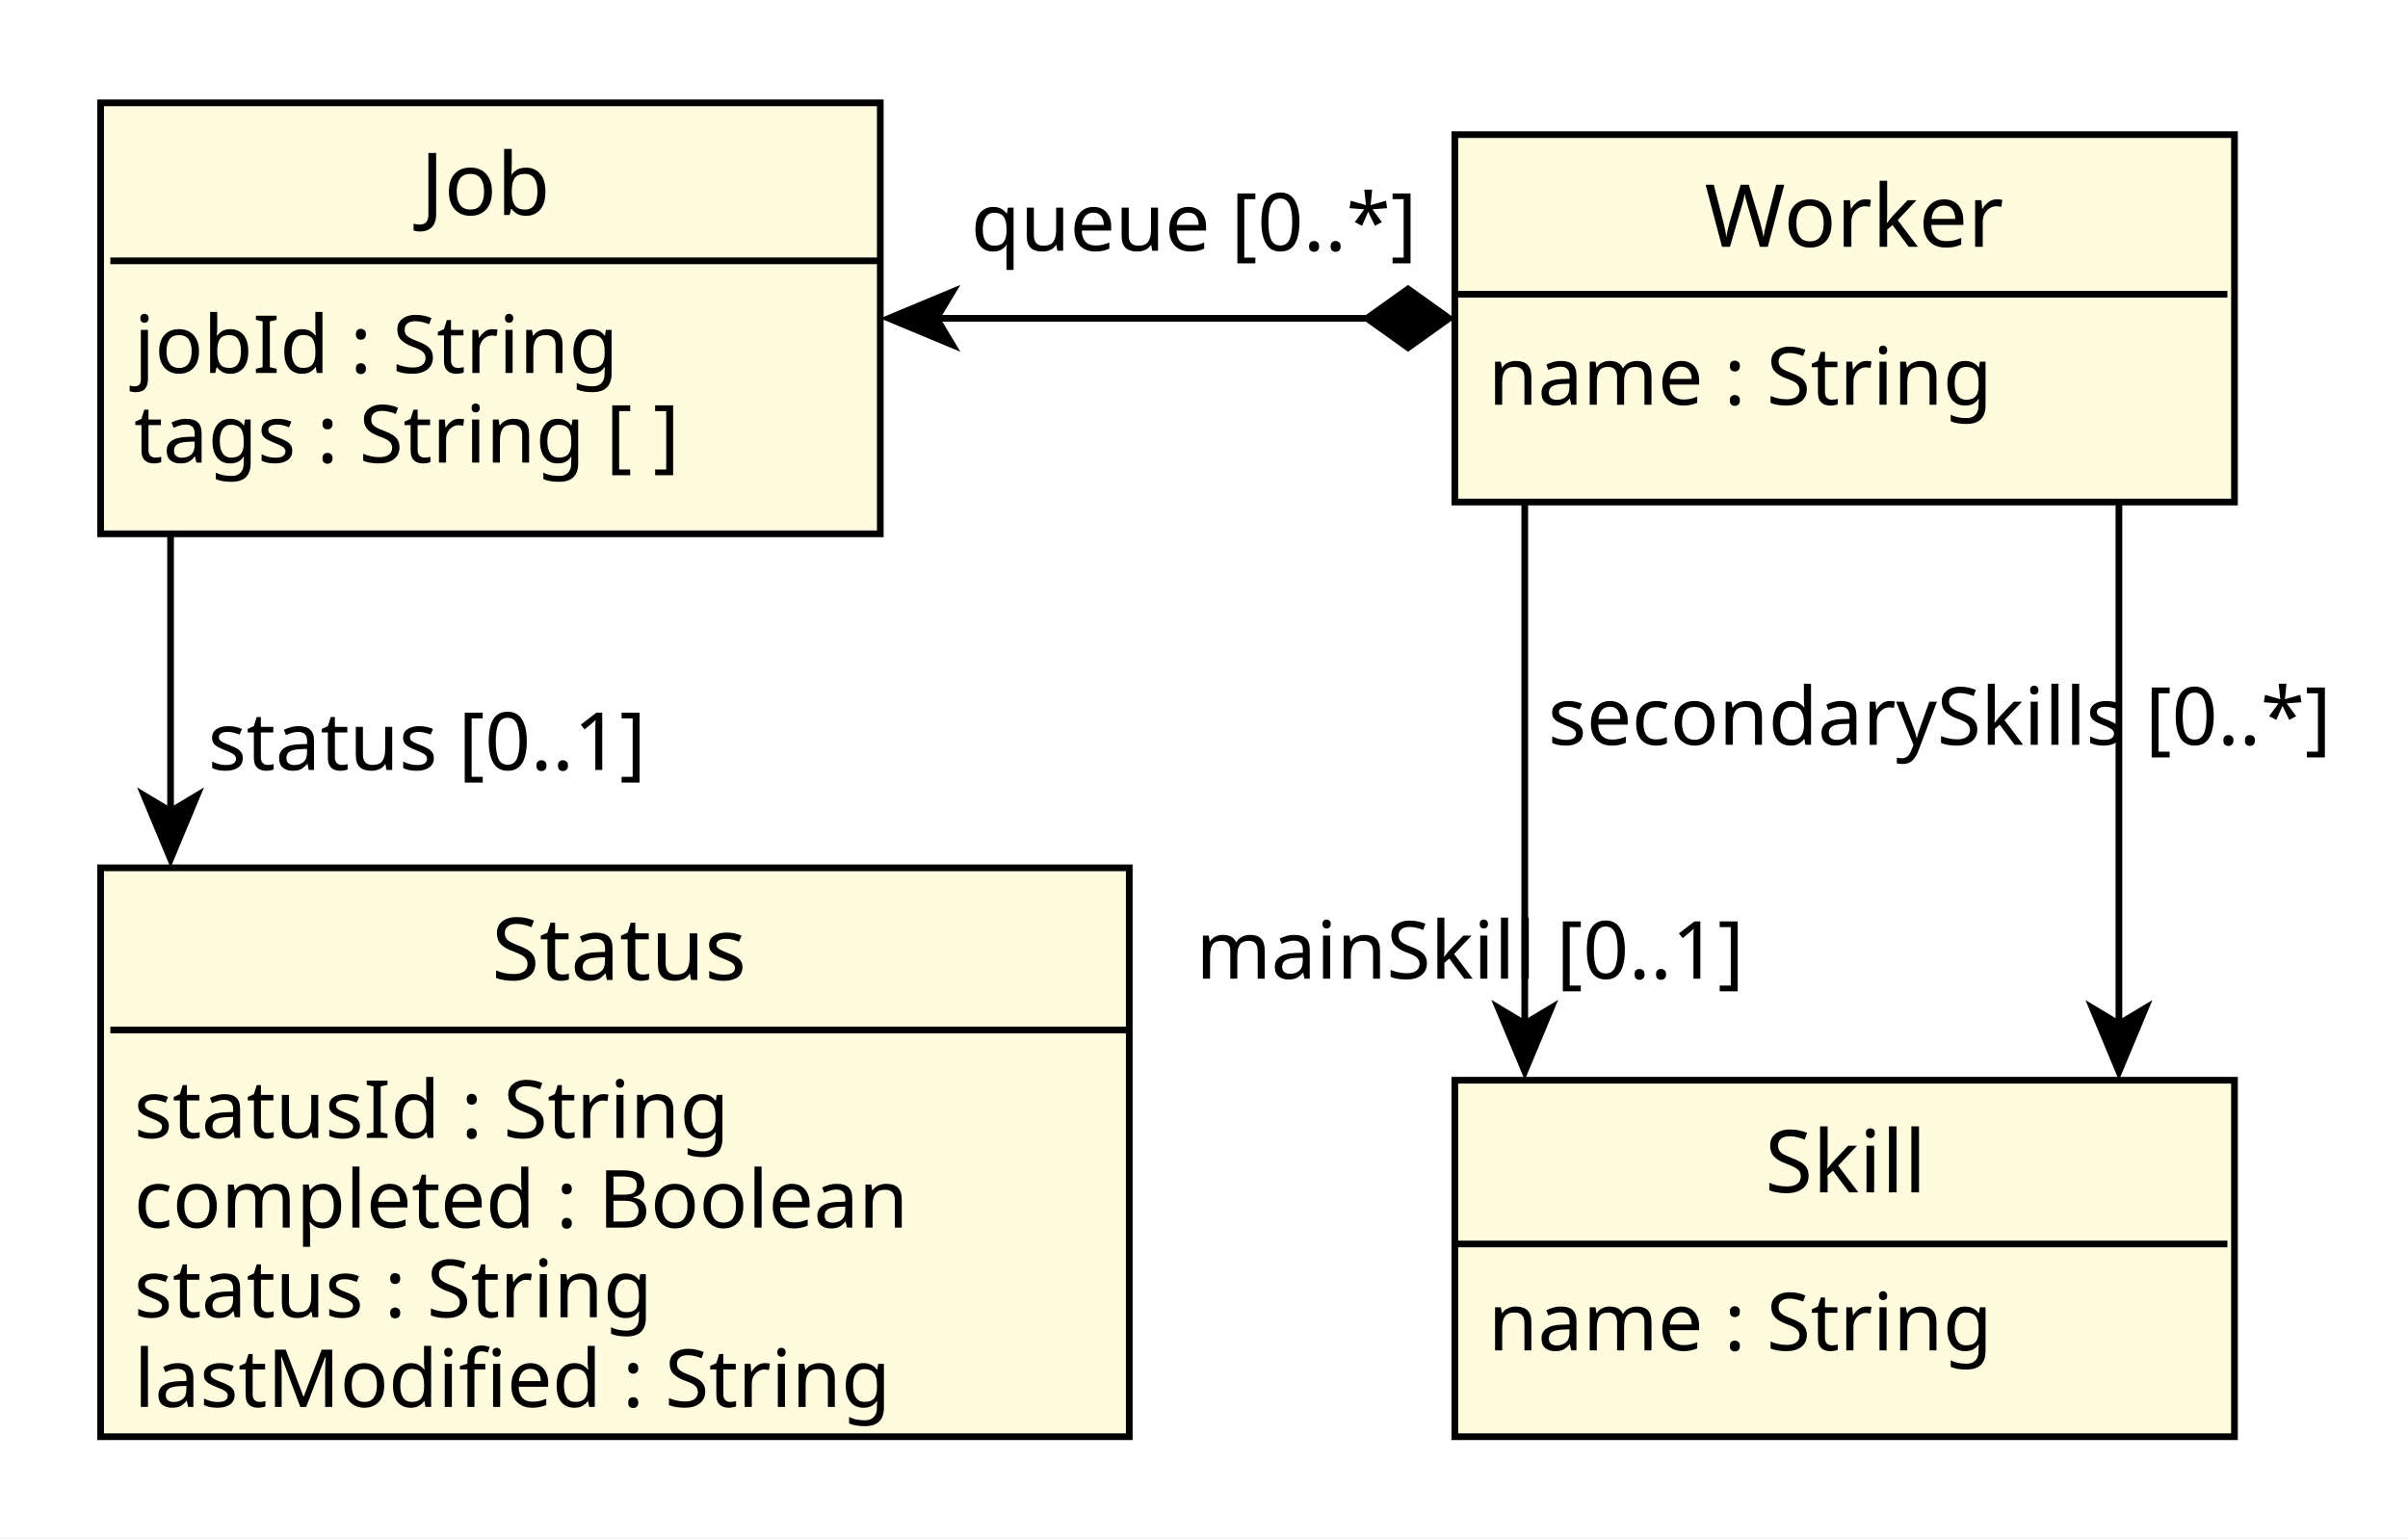
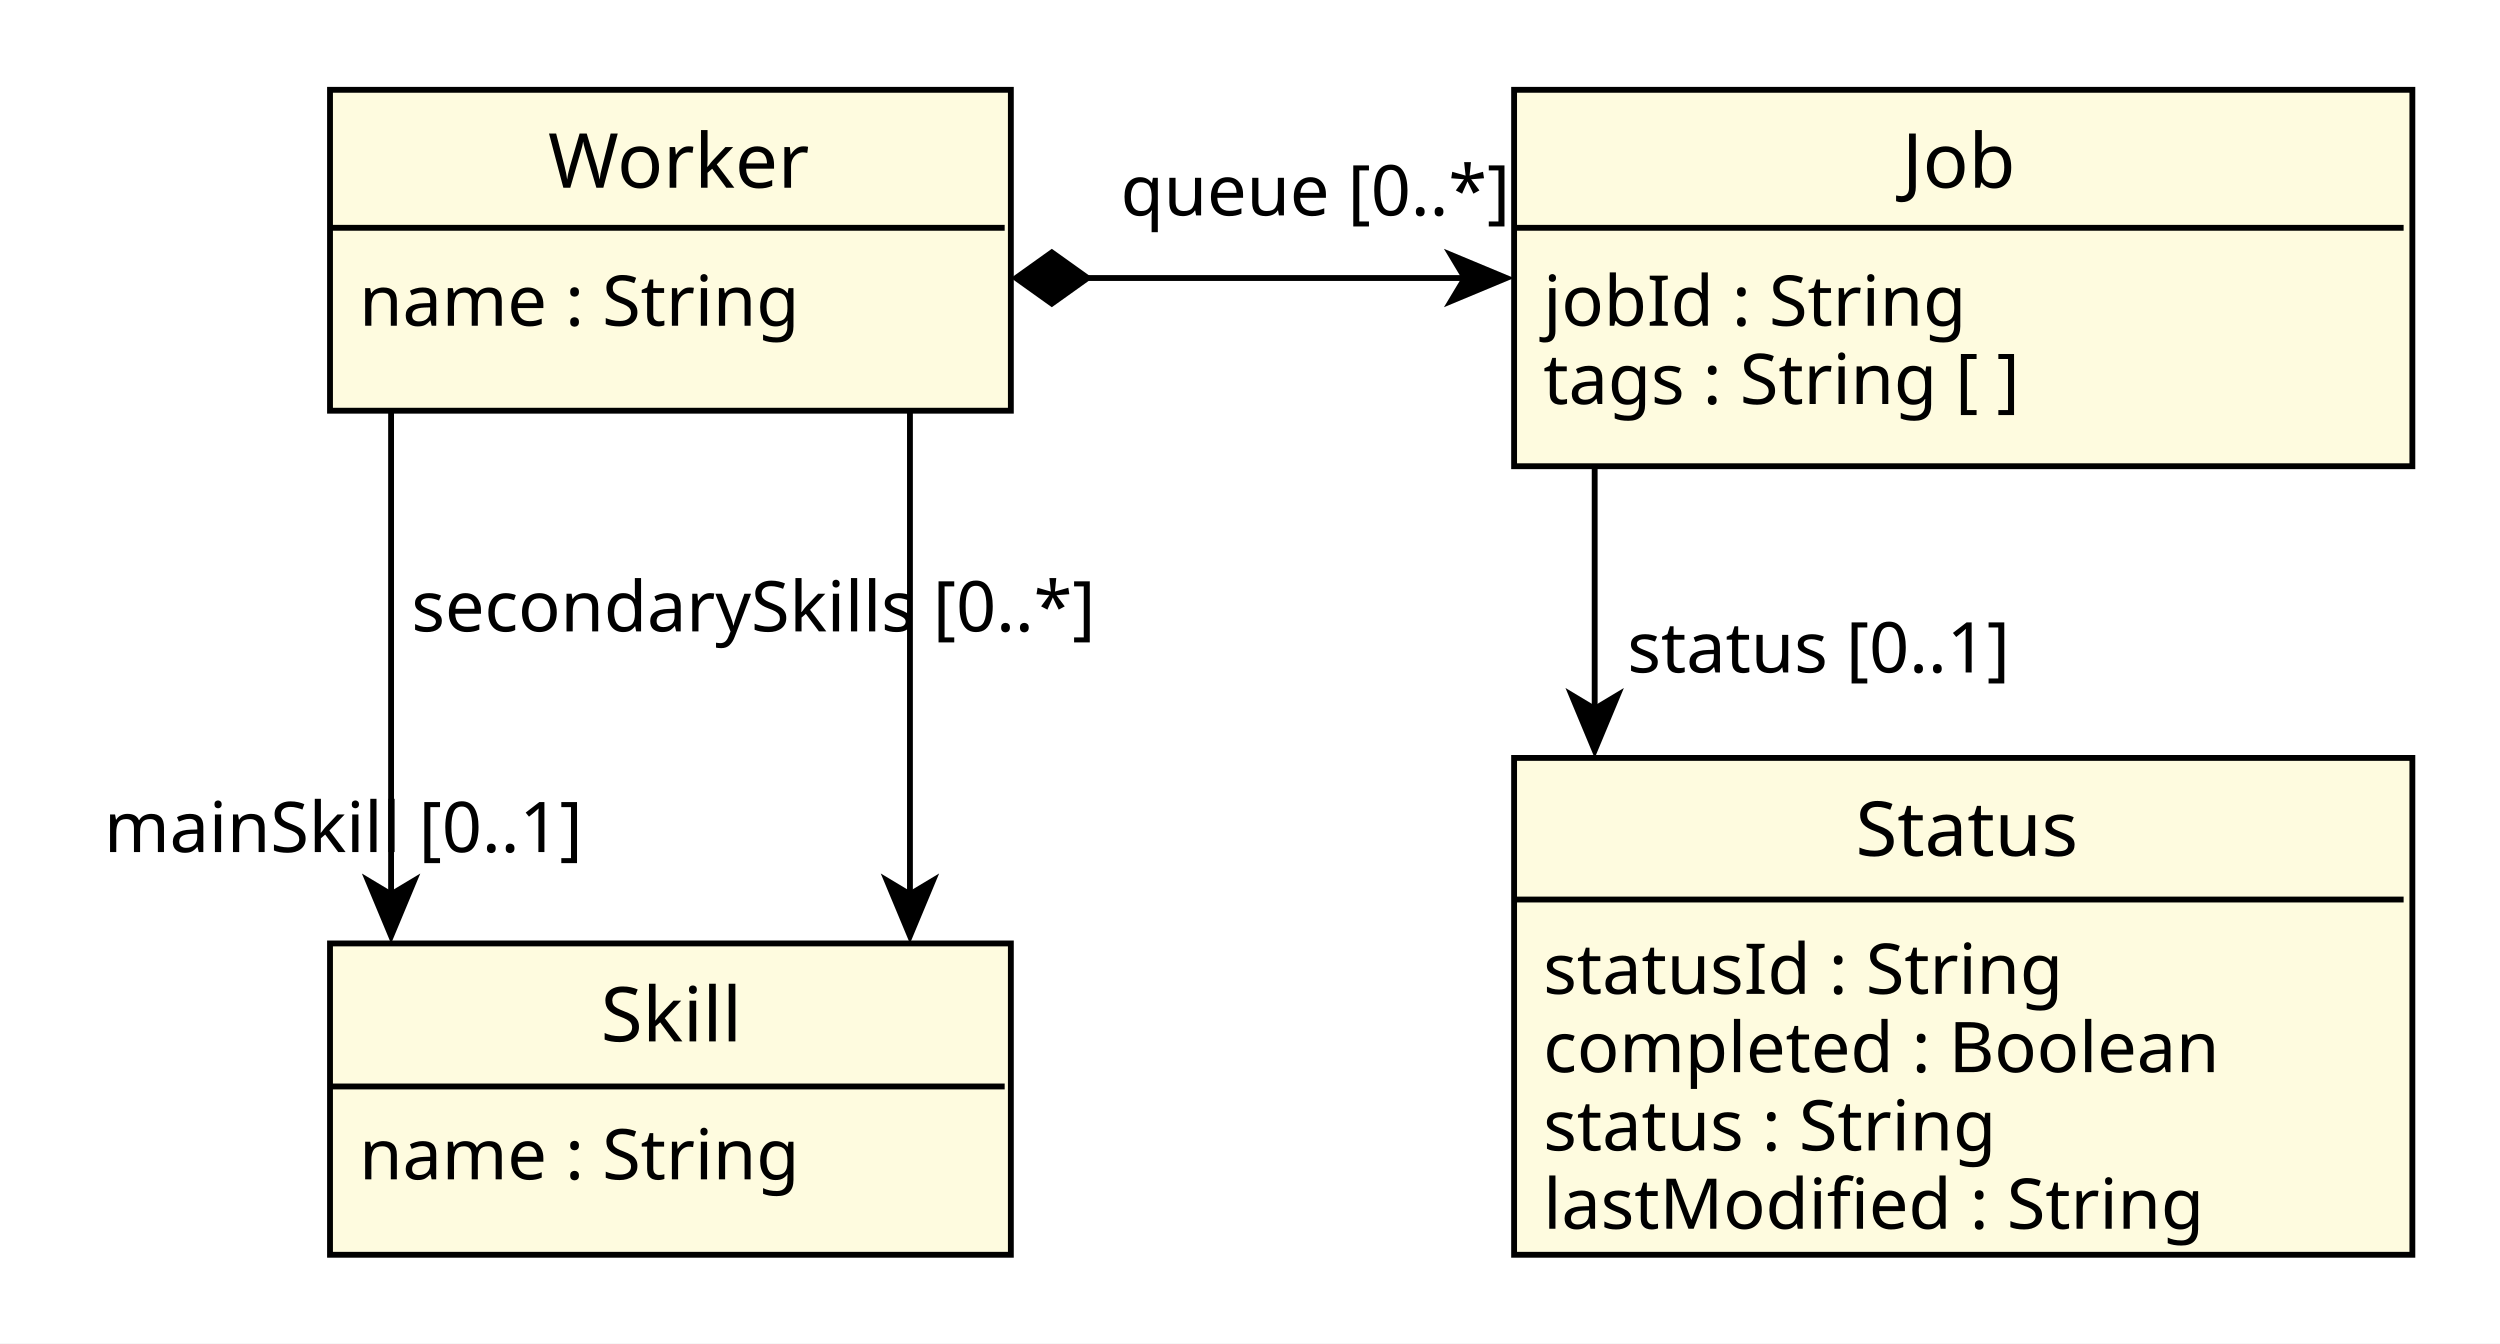
- <svg xmlns="http://www.w3.org/2000/svg" fill-opacity="1" color-rendering="auto" color-interpolation="auto" text-rendering="auto" stroke="black" stroke-linecap="square" width="360" stroke-miterlimit="10" shape-rendering="auto" stroke-opacity="1" fill="black" stroke-dasharray="none" font-weight="normal" stroke-width="1" height="230" font-family="'Dialog'" font-style="normal" stroke-linejoin="miter" font-size="12px" stroke-dashoffset="0" image-rendering="auto">
+ <svg xmlns="http://www.w3.org/2000/svg" fill-opacity="1" color-rendering="auto" color-interpolation="auto" text-rendering="auto" stroke="black" stroke-linecap="square" width="428" stroke-miterlimit="10" shape-rendering="auto" stroke-opacity="1" fill="black" stroke-dasharray="none" font-weight="normal" stroke-width="1" height="230" font-family="'Dialog'" font-style="normal" stroke-linejoin="miter" font-size="12px" stroke-dashoffset="0" image-rendering="auto">
  <defs id="genericDefs" />
  <g>
    <defs id="defs1">
      <clipPath clipPathUnits="userSpaceOnUse" id="clipPath1">
-         <path d="M0 0 L360 0 L360 230 L0 230 L0 0 Z" />
+         <path d="M0 0 L428 0 L428 230 L0 230 L0 0 Z" />
      </clipPath>
      <clipPath clipPathUnits="userSpaceOnUse" id="clipPath2">
-         <path d="M-195 94 L165 94 L165 324 L-195 324 L-195 94 Z" />
+         <path d="M-34 94 L394 94 L394 324 L-34 324 L-34 94 Z" />
      </clipPath>
      <clipPath clipPathUnits="userSpaceOnUse" id="clipPath3">
-         <path d="M-179 109 L-179 173 L-63 173 L-63 109 Z" />
+         <path d="M225 109 L225 173 L378 173 L378 109 Z" />
      </clipPath>
      <clipPath clipPathUnits="userSpaceOnUse" id="clipPath4">
        <path d="M22 255 L22 308 L138 308 L138 255 Z" />
      </clipPath>
      <clipPath clipPathUnits="userSpaceOnUse" id="clipPath5">
-         <path d="M22 114 L22 168 L138 168 L138 114 Z" />
+         <path d="M22 109 L22 163 L138 163 L138 109 Z" />
      </clipPath>
      <clipPath clipPathUnits="userSpaceOnUse" id="clipPath6">
-         <path d="M-179 223 L-179 308 L-26 308 L-26 223 Z" />
+         <path d="M225 223 L225 308 L378 308 L378 223 Z" />
      </clipPath>
    </defs>
-     <g fill="white" text-rendering="geometricPrecision" shape-rendering="geometricPrecision" transform="translate(195,-94)" stroke="white">
-       <rect x="-195" width="360" height="230" y="94" clip-path="url(#clipPath2)" stroke="none" />
+     <g fill="white" text-rendering="geometricPrecision" shape-rendering="geometricPrecision" transform="translate(34,-94)" stroke="white">
+       <rect x="-34" width="428" height="230" y="94" clip-path="url(#clipPath2)" stroke="none" />
    </g>
-     <g fill="rgb(254,251,223)" text-rendering="geometricPrecision" shape-rendering="geometricPrecision" transform="matrix(1,0,0,1,195,-94)" stroke="rgb(254,251,223)">
-       <rect x="-179.956" width="116.559" height="64.441" y="109.376" clip-path="url(#clipPath2)" stroke="none" />
+     <g fill="rgb(254,251,223)" text-rendering="geometricPrecision" shape-rendering="geometricPrecision" transform="matrix(1,0,0,1,34,-94)" stroke="rgb(254,251,223)">
+       <rect x="225.214" width="153.782" height="64.441" y="109.376" clip-path="url(#clipPath2)" stroke="none" />
    </g>
-     <g text-rendering="geometricPrecision" stroke-miterlimit="1.45" shape-rendering="geometricPrecision" transform="matrix(1,0,0,1,195,-94)" stroke-linecap="butt">
-       <rect fill="none" x="-179.956" width="116.559" height="64.441" y="109.376" clip-path="url(#clipPath2)" />
-       <text x="-132.156" font-size="13px" y="126.145" clip-path="url(#clipPath3)" font-family="sans-serif" stroke="none" xml:space="preserve">Job</text>
-       <line stroke-linecap="square" clip-path="url(#clipPath3)" fill="none" x1="-178" x2="-64" y1="133" y2="133" stroke-miterlimit="10" />
-       <text x="-174.956" xml:space="preserve" y="149.763" clip-path="url(#clipPath3)" font-family="sans-serif" stroke="none">jobId : String</text>
-       <text x="-174.956" xml:space="preserve" y="163.169" clip-path="url(#clipPath3)" font-family="sans-serif" stroke="none">tags : String [ ]</text>
-       <text x="-174.956" xml:space="preserve" y="176.576" clip-path="url(#clipPath3)" font-family="sans-serif" stroke="none"> </text>
-       <text x="-174.956" xml:space="preserve" y="189.982" clip-path="url(#clipPath3)" font-family="sans-serif" stroke="none"> </text>
-       <text x="-174.956" xml:space="preserve" y="203.388" clip-path="url(#clipPath3)" font-family="sans-serif" stroke="none"> </text>
-       <text x="-174.956" xml:space="preserve" y="216.794" clip-path="url(#clipPath3)" font-family="sans-serif" stroke="none"> </text>
-       <line stroke-linecap="square" clip-path="url(#clipPath3)" fill="none" x1="-178" x2="-64" y1="224" y2="224" stroke-miterlimit="10" />
-       <text x="-174.956" xml:space="preserve" y="240.201" clip-path="url(#clipPath3)" font-family="sans-serif" stroke="none"> </text>
+     <g text-rendering="geometricPrecision" stroke-miterlimit="1.45" shape-rendering="geometricPrecision" transform="matrix(1,0,0,1,34,-94)" stroke-linecap="butt">
+       <rect fill="none" x="225.214" width="153.782" height="64.441" y="109.376" clip-path="url(#clipPath2)" />
+       <text x="291.625" font-size="13px" y="126.145" clip-path="url(#clipPath3)" font-family="sans-serif" stroke="none" xml:space="preserve">Job</text>
+       <line stroke-linecap="square" clip-path="url(#clipPath3)" fill="none" x1="226" x2="377" y1="133" y2="133" stroke-miterlimit="10" />
+       <text x="230.214" xml:space="preserve" y="149.763" clip-path="url(#clipPath3)" font-family="sans-serif" stroke="none">jobId : String</text>
+       <text x="230.214" xml:space="preserve" y="163.169" clip-path="url(#clipPath3)" font-family="sans-serif" stroke="none">tags : String [ ]</text>
+       <text x="230.214" xml:space="preserve" y="176.576" clip-path="url(#clipPath3)" font-family="sans-serif" stroke="none"> </text>
+       <text x="230.214" xml:space="preserve" y="189.982" clip-path="url(#clipPath3)" font-family="sans-serif" stroke="none"> </text>
+       <text x="230.214" xml:space="preserve" y="203.388" clip-path="url(#clipPath3)" font-family="sans-serif" stroke="none"> </text>
+       <text x="230.214" xml:space="preserve" y="216.794" clip-path="url(#clipPath3)" font-family="sans-serif" stroke="none"> </text>
+       <line stroke-linecap="square" clip-path="url(#clipPath3)" fill="none" x1="226" x2="377" y1="224" y2="224" stroke-miterlimit="10" />
+       <text x="230.214" xml:space="preserve" y="240.201" clip-path="url(#clipPath3)" font-family="sans-serif" stroke="none"> </text>
    </g>
-     <g fill="rgb(254,251,223)" text-rendering="geometricPrecision" shape-rendering="geometricPrecision" transform="matrix(1,0,0,1,195,-94)" stroke="rgb(254,251,223)">
+     <g fill="rgb(254,251,223)" text-rendering="geometricPrecision" shape-rendering="geometricPrecision" transform="matrix(1,0,0,1,34,-94)" stroke="rgb(254,251,223)">
      <rect x="22.499" width="116.559" height="53.3" y="255.517" clip-path="url(#clipPath2)" stroke="none" />
    </g>
-     <g text-rendering="geometricPrecision" stroke-miterlimit="1.45" shape-rendering="geometricPrecision" transform="matrix(1,0,0,1,195,-94)" stroke-linecap="butt">
+     <g text-rendering="geometricPrecision" stroke-miterlimit="1.45" shape-rendering="geometricPrecision" transform="matrix(1,0,0,1,34,-94)" stroke-linecap="butt">
      <rect fill="none" x="22.499" width="116.559" height="53.3" y="255.517" clip-path="url(#clipPath2)" />
      <text x="68.861" font-size="13px" y="272.286" clip-path="url(#clipPath4)" font-family="sans-serif" stroke="none" xml:space="preserve">Skill</text>
      <line stroke-linecap="square" clip-path="url(#clipPath4)" fill="none" x1="23" x2="138" y1="280" y2="280" stroke-miterlimit="10" />
      <text x="27.499" xml:space="preserve" y="295.904" clip-path="url(#clipPath4)" font-family="sans-serif" stroke="none">name : String</text>
      <text x="27.499" xml:space="preserve" y="309.31" clip-path="url(#clipPath4)" font-family="sans-serif" stroke="none"> </text>
      <text x="27.499" xml:space="preserve" y="322.717" clip-path="url(#clipPath4)" font-family="sans-serif" stroke="none"> </text>
      <text x="27.499" xml:space="preserve" y="336.123" clip-path="url(#clipPath4)" font-family="sans-serif" stroke="none"> </text>
      <text x="27.499" xml:space="preserve" y="349.529" clip-path="url(#clipPath4)" font-family="sans-serif" stroke="none"> </text>
      <text x="27.499" xml:space="preserve" y="362.935" clip-path="url(#clipPath4)" font-family="sans-serif" stroke="none"> </text>
      <line stroke-linecap="square" clip-path="url(#clipPath4)" fill="none" x1="23" x2="138" y1="370" y2="370" stroke-miterlimit="10" />
      <text x="27.499" xml:space="preserve" y="386.342" clip-path="url(#clipPath4)" font-family="sans-serif" stroke="none"> </text>
      <text x="27.499" xml:space="preserve" y="399.748" clip-path="url(#clipPath4)" font-family="sans-serif" stroke="none"> </text>
    </g>
-     <g fill="rgb(254,251,223)" text-rendering="geometricPrecision" shape-rendering="geometricPrecision" transform="matrix(1,0,0,1,195,-94)" stroke="rgb(254,251,223)">
-       <rect x="22.499" width="116.559" height="54.938" y="114.128" clip-path="url(#clipPath2)" stroke="none" />
+     <g fill="rgb(254,251,223)" text-rendering="geometricPrecision" shape-rendering="geometricPrecision" transform="matrix(1,0,0,1,34,-94)" stroke="rgb(254,251,223)">
+       <rect x="22.499" width="116.559" height="54.938" y="109.376" clip-path="url(#clipPath2)" stroke="none" />
    </g>
-     <g text-rendering="geometricPrecision" stroke-miterlimit="1.45" shape-rendering="geometricPrecision" transform="matrix(1,0,0,1,195,-94)" stroke-linecap="butt">
-       <rect fill="none" x="22.499" width="116.559" height="54.938" y="114.128" clip-path="url(#clipPath2)" />
-       <text x="59.834" font-size="13px" y="130.896" clip-path="url(#clipPath5)" font-family="sans-serif" stroke="none" xml:space="preserve">Worker</text>
-       <line stroke-linecap="square" clip-path="url(#clipPath5)" fill="none" x1="23" x2="138" y1="138" y2="138" stroke-miterlimit="10" />
-       <text x="27.499" xml:space="preserve" y="154.514" clip-path="url(#clipPath5)" font-family="sans-serif" stroke="none">name : String</text>
-       <text x="27.499" xml:space="preserve" y="167.921" clip-path="url(#clipPath5)" font-family="sans-serif" stroke="none"> </text>
-       <text x="27.499" xml:space="preserve" y="181.327" clip-path="url(#clipPath5)" font-family="sans-serif" stroke="none"> </text>
-       <text x="27.499" xml:space="preserve" y="194.733" clip-path="url(#clipPath5)" font-family="sans-serif" stroke="none"> </text>
-       <text x="27.499" xml:space="preserve" y="208.139" clip-path="url(#clipPath5)" font-family="sans-serif" stroke="none"> </text>
-       <text x="27.499" xml:space="preserve" y="221.546" clip-path="url(#clipPath5)" font-family="sans-serif" stroke="none"> </text>
-       <line stroke-linecap="square" clip-path="url(#clipPath5)" fill="none" x1="23" x2="138" y1="229" y2="229" stroke-miterlimit="10" />
-       <text x="27.499" xml:space="preserve" y="244.952" clip-path="url(#clipPath5)" font-family="sans-serif" stroke="none"> </text>
+     <g text-rendering="geometricPrecision" stroke-miterlimit="1.45" shape-rendering="geometricPrecision" transform="matrix(1,0,0,1,34,-94)" stroke-linecap="butt">
+       <rect fill="none" x="22.499" width="116.559" height="54.938" y="109.376" clip-path="url(#clipPath2)" />
+       <text x="59.834" font-size="13px" y="126.145" clip-path="url(#clipPath5)" font-family="sans-serif" stroke="none" xml:space="preserve">Worker</text>
+       <line stroke-linecap="square" clip-path="url(#clipPath5)" fill="none" x1="23" x2="138" y1="133" y2="133" stroke-miterlimit="10" />
+       <text x="27.499" xml:space="preserve" y="149.763" clip-path="url(#clipPath5)" font-family="sans-serif" stroke="none">name : String</text>
+       <text x="27.499" xml:space="preserve" y="163.169" clip-path="url(#clipPath5)" font-family="sans-serif" stroke="none"> </text>
+       <text x="27.499" xml:space="preserve" y="176.576" clip-path="url(#clipPath5)" font-family="sans-serif" stroke="none"> </text>
+       <text x="27.499" xml:space="preserve" y="189.982" clip-path="url(#clipPath5)" font-family="sans-serif" stroke="none"> </text>
+       <text x="27.499" xml:space="preserve" y="203.388" clip-path="url(#clipPath5)" font-family="sans-serif" stroke="none"> </text>
+       <text x="27.499" xml:space="preserve" y="216.794" clip-path="url(#clipPath5)" font-family="sans-serif" stroke="none"> </text>
+       <line stroke-linecap="square" clip-path="url(#clipPath5)" fill="none" x1="23" x2="138" y1="224" y2="224" stroke-miterlimit="10" />
+       <text x="27.499" xml:space="preserve" y="240.201" clip-path="url(#clipPath5)" font-family="sans-serif" stroke="none"> </text>
    </g>
-     <g fill="rgb(254,251,223)" text-rendering="geometricPrecision" shape-rendering="geometricPrecision" transform="matrix(1,0,0,1,195,-94)" stroke="rgb(254,251,223)">
-       <rect x="-179.956" width="153.782" height="85.061" y="223.756" clip-path="url(#clipPath2)" stroke="none" />
+     <g fill="rgb(254,251,223)" text-rendering="geometricPrecision" shape-rendering="geometricPrecision" transform="matrix(1,0,0,1,34,-94)" stroke="rgb(254,251,223)">
+       <rect x="225.214" width="153.782" height="85.061" y="223.756" clip-path="url(#clipPath2)" stroke="none" />
    </g>
-     <g text-rendering="geometricPrecision" stroke-miterlimit="1.45" shape-rendering="geometricPrecision" transform="matrix(1,0,0,1,195,-94)" stroke-linecap="butt">
-       <rect fill="none" x="-179.956" width="153.782" height="85.061" y="223.756" clip-path="url(#clipPath2)" />
-       <text x="-121.493" font-size="13px" y="240.525" clip-path="url(#clipPath6)" font-family="sans-serif" stroke="none" xml:space="preserve">Status</text>
-       <line stroke-linecap="square" clip-path="url(#clipPath6)" fill="none" x1="-178" x2="-27" y1="248" y2="248" stroke-miterlimit="10" />
-       <text x="-174.956" xml:space="preserve" y="264.143" clip-path="url(#clipPath6)" font-family="sans-serif" stroke="none">statusId : String</text>
-       <text x="-174.956" xml:space="preserve" y="277.549" clip-path="url(#clipPath6)" font-family="sans-serif" stroke="none">completed : Boolean</text>
-       <text x="-174.956" xml:space="preserve" y="290.955" clip-path="url(#clipPath6)" font-family="sans-serif" stroke="none">status : String</text>
-       <text x="-174.956" xml:space="preserve" y="304.362" clip-path="url(#clipPath6)" font-family="sans-serif" stroke="none">lastModified : String</text>
-       <line stroke-linecap="square" clip-path="url(#clipPath6)" fill="none" x1="-178" x2="-27" y1="311" y2="311" stroke-miterlimit="10" />
-       <text x="-174.956" xml:space="preserve" y="327.768" clip-path="url(#clipPath6)" font-family="sans-serif" stroke="none"> </text>
-       <path fill="none" d="M32.954 169.096 L32.954 247.497" clip-path="url(#clipPath2)" />
-       <path d="M32.954 255.497 L37.954 243.497 L32.954 246.497 L27.954 243.497 Z" clip-path="url(#clipPath2)" stroke="none" />
-       <text x="-16.175" xml:space="preserve" y="240.332" clip-path="url(#clipPath2)" font-family="sans-serif" stroke="none">mainSkill [0..1]</text>
-       <path fill="none" d="M121.783 169.081 L121.783 247.534" clip-path="url(#clipPath2)" />
-       <path d="M121.783 255.534 L126.783 243.534 L121.783 246.534 L116.783 243.534 Z" clip-path="url(#clipPath2)" stroke="none" />
-       <text x="36.437" xml:space="preserve" y="205.358" clip-path="url(#clipPath2)" font-family="sans-serif" stroke="none">secondarySkills [0..*]</text>
-       <path fill="none" d="M15.504 141.597 L-55.42 141.597" clip-path="url(#clipPath2)" />
-       <path d="M22.503 141.597 L15.504 146.597 L8.504 141.597 L15.504 136.597 Z" clip-path="url(#clipPath2)" stroke="none" />
-       <path d="M-63.42 141.597 L-51.42 146.597 L-54.42 141.597 L-51.42 136.597 Z" clip-path="url(#clipPath2)" stroke="none" />
-       <text x="-49.83" xml:space="preserve" y="131.485" clip-path="url(#clipPath2)" font-family="sans-serif" stroke="none">queue [0..*]</text>
-       <path fill="none" d="M-169.5 173.794 L-169.5 215.736" clip-path="url(#clipPath2)" />
-       <path d="M-169.5 223.736 L-164.5 211.736 L-169.5 214.736 L-174.5 211.736 Z" clip-path="url(#clipPath2)" stroke="none" />
-       <text x="-163.901" xml:space="preserve" y="209.12" clip-path="url(#clipPath2)" font-family="sans-serif" stroke="none">status [0..1]</text>
+     <g text-rendering="geometricPrecision" stroke-miterlimit="1.45" shape-rendering="geometricPrecision" transform="matrix(1,0,0,1,34,-94)" stroke-linecap="butt">
+       <rect fill="none" x="225.214" width="153.782" height="85.061" y="223.756" clip-path="url(#clipPath2)" />
+       <text x="283.677" font-size="13px" y="240.525" clip-path="url(#clipPath6)" font-family="sans-serif" stroke="none" xml:space="preserve">Status</text>
+       <line stroke-linecap="square" clip-path="url(#clipPath6)" fill="none" x1="226" x2="377" y1="248" y2="248" stroke-miterlimit="10" />
+       <text x="230.214" xml:space="preserve" y="264.143" clip-path="url(#clipPath6)" font-family="sans-serif" stroke="none">statusId : String</text>
+       <text x="230.214" xml:space="preserve" y="277.549" clip-path="url(#clipPath6)" font-family="sans-serif" stroke="none">completed : Boolean</text>
+       <text x="230.214" xml:space="preserve" y="290.955" clip-path="url(#clipPath6)" font-family="sans-serif" stroke="none">status : String</text>
+       <text x="230.214" xml:space="preserve" y="304.362" clip-path="url(#clipPath6)" font-family="sans-serif" stroke="none">lastModified : String</text>
+       <line stroke-linecap="square" clip-path="url(#clipPath6)" fill="none" x1="226" x2="377" y1="311" y2="311" stroke-miterlimit="10" />
+       <text x="230.214" xml:space="preserve" y="327.768" clip-path="url(#clipPath6)" font-family="sans-serif" stroke="none"> </text>
+       <path fill="none" d="M32.954 164.281 L32.954 247.547" clip-path="url(#clipPath2)" />
+       <path d="M32.954 255.547 L37.954 243.547 L32.954 246.547 L27.954 243.547 Z" clip-path="url(#clipPath2)" stroke="none" />
+       <text x="-16.175" xml:space="preserve" y="239.878" clip-path="url(#clipPath2)" font-family="sans-serif" stroke="none">mainSkill [0..1]</text>
+       <path fill="none" d="M121.783 164.297 L121.783 247.537" clip-path="url(#clipPath2)" />
+       <path d="M121.783 255.537 L126.783 243.537 L121.783 246.537 L116.783 243.537 Z" clip-path="url(#clipPath2)" stroke="none" />
+       <text x="36.437" xml:space="preserve" y="202.09" clip-path="url(#clipPath2)" font-family="sans-serif" stroke="none">secondarySkills [0..*]</text>
+       <path fill="none" d="M146.071 141.597 L217.199 141.597" clip-path="url(#clipPath2)" />
+       <path d="M139.071 141.597 L146.071 136.597 L153.071 141.597 L146.071 146.597 Z" clip-path="url(#clipPath2)" stroke="none" />
+       <path d="M225.199 141.597 L213.199 136.597 L216.199 141.597 L213.199 146.597 Z" clip-path="url(#clipPath2)" stroke="none" />
+       <text x="157.861" xml:space="preserve" y="130.878" clip-path="url(#clipPath2)" font-family="sans-serif" stroke="none">queue [0..*]</text>
+       <path fill="none" d="M239.009 173.856 L239.009 215.783" clip-path="url(#clipPath2)" />
+       <path d="M239.009 223.783 L244.009 211.783 L239.009 214.783 L234.009 211.783 Z" clip-path="url(#clipPath2)" stroke="none" />
+       <text x="244.608" xml:space="preserve" y="209.12" clip-path="url(#clipPath2)" font-family="sans-serif" stroke="none">status [0..1]</text>
    </g>
  </g>
</svg>
